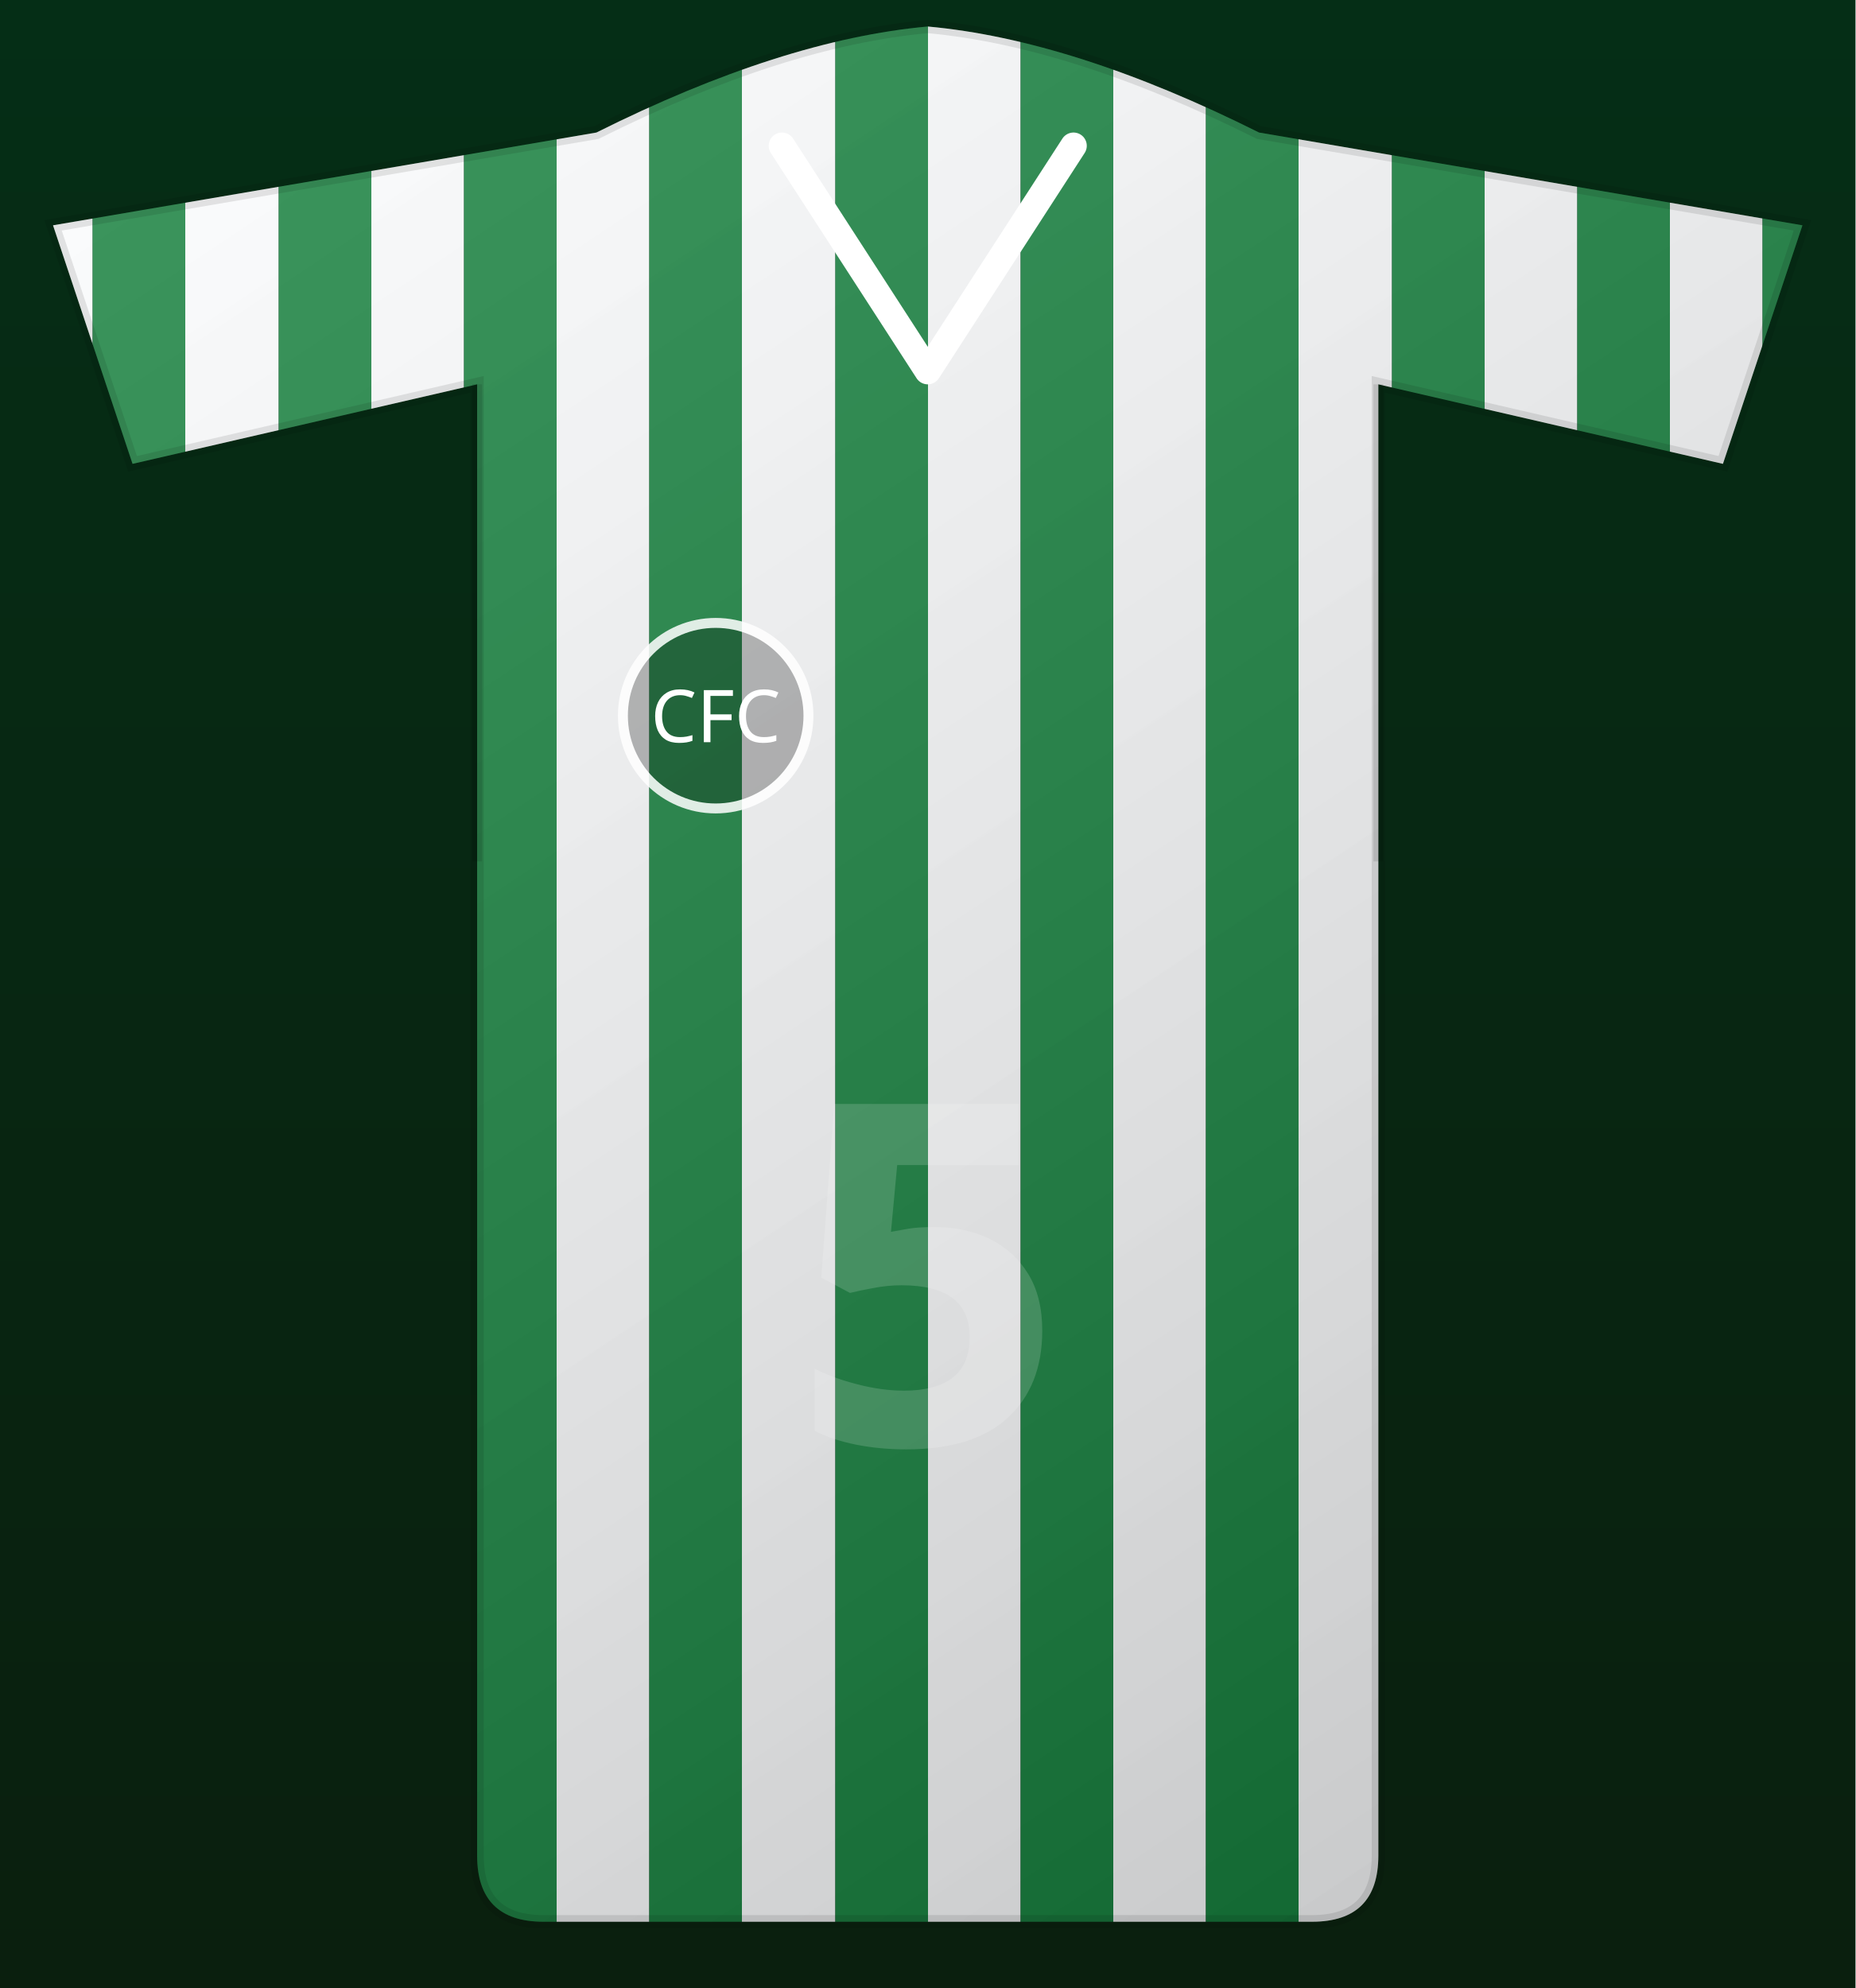
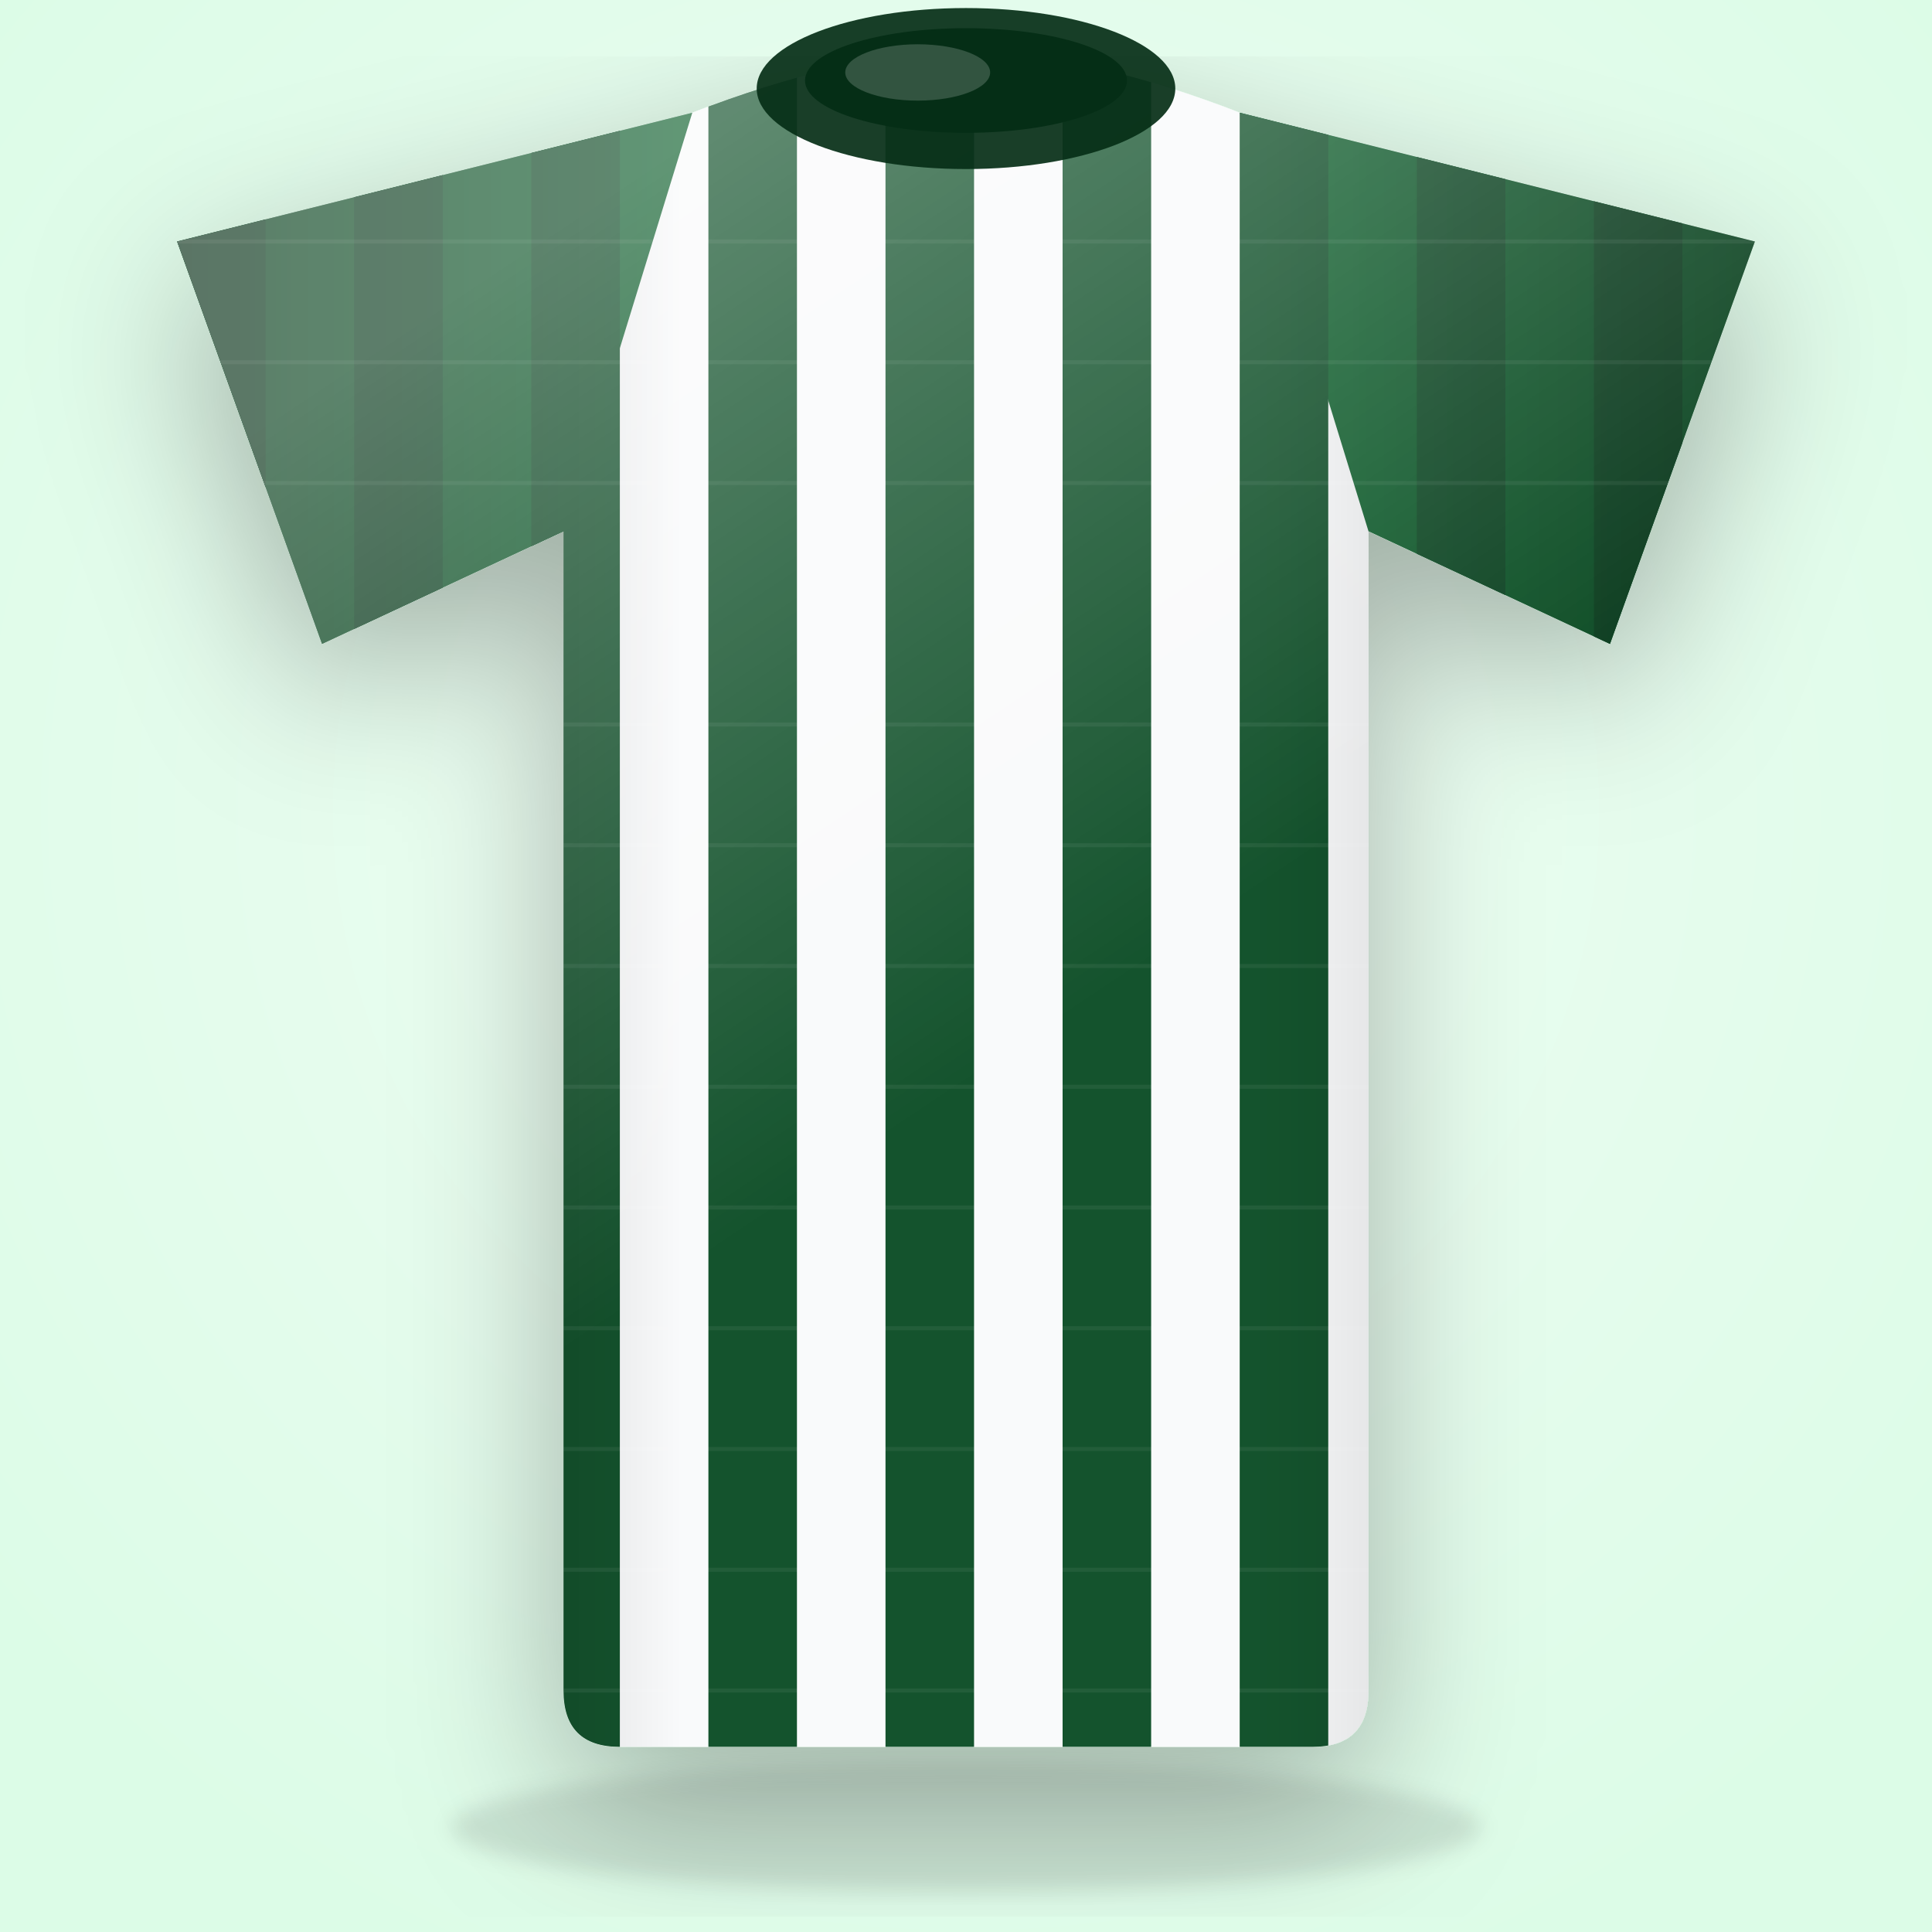
- <svg xmlns="http://www.w3.org/2000/svg" viewBox="0 0 280 300" width="280" height="300">
+ <svg xmlns="http://www.w3.org/2000/svg" viewBox="0 0 480 480" width="480" height="480">
  <defs>
-     <clipPath id="jccfc">
-       <path d="M20 70 L8 34 L90 20 Q118 6 140 4 Q162 6 190 20 L272 34 L260 70 L208 58 L208 280 Q208 290 198 290 L82 290 Q72 290 72 280 L72 58 Z" />
+     <radialGradient id="bgjrcrt" cx="50%" cy="42%" r="65%">
+       <stop offset="0%" stop-color="#f0fdf4" />
+       <stop offset="100%" stop-color="#dcfce7" />
+     </radialGradient>
+     <linearGradient id="jrshinecrt" x1="25%" y1="10%" x2="75%" y2="90%">
+       <stop offset="0%" stop-color="rgba(255,255,255,.32)" />
+       <stop offset="60%" stop-color="rgba(255,255,255,0)" />
+     </linearGradient>
+     <linearGradient id="jrsidecrt" x1="0%" y1="0%" x2="100%" y2="0%">
+       <stop offset="0%" stop-color="rgba(0,0,0,.38)" />
+       <stop offset="32%" stop-color="rgba(0,0,0,0)" />
+       <stop offset="68%" stop-color="rgba(0,0,0,0)" />
+       <stop offset="100%" stop-color="rgba(0,0,0,.32)" />
+     </linearGradient>
+     <clipPath id="jrclipcrt">
+       <path d="M80 160 L44 60 L172 28 Q208 14 240 12 Q272 14 308 28 L436 60 L400 160 L340 132 L340 420 Q340 434 326 434 L154 434 Q140 434 140 420 L140 132 Z" />
    </clipPath>
-     <linearGradient id="jgcfc" x1="0.2" y1="0" x2="0.8" y2="1">
-       <stop offset="0%" stop-color="rgba(255,255,255,0.16)" />
-       <stop offset="100%" stop-color="rgba(0,0,0,0.2)" />
-     </linearGradient>
-     <pattern id="cfcpat" x="0" y="0" width="28" height="300" patternUnits="userSpaceOnUse">
-       <rect width="14" height="300" fill="#f9fafb" />
-       <rect x="14" width="14" height="300" fill="#15803d" />
-     </pattern>
-     <linearGradient id="jbgcfc" x1="0" y1="0" x2="0" y2="1" gradientUnits="objectBoundingBox">
-       <stop offset="0%" stop-color="#052e16" />
-       <stop offset="100%" stop-color="#0a1f0e" />
-     </linearGradient>
+     <filter id="jrdropcrt">
+       <feDropShadow dx="0" dy="14" stdDeviation="20" flood-color="rgba(0,0,0,.3)" />
+     </filter>
+     <filter id="jrblurcrt">
+       <feGaussianBlur stdDeviation="2.5" />
+     </filter>
  </defs>
-   <rect width="280" height="300" fill="url(#jbgcfc)" />
-   <path d="M20 70 L8 34 L90 20 Q118 6 140 4 Q162 6 190 20 L272 34 L260 70 L208 58 L208 280 Q208 290 198 290 L82 290 Q72 290 72 280 L72 58 Z" fill="url(#cfcpat)" clip-path="url(#jccfc)" />
-   <path d="M20 70 L8 34 L90 20 Q118 6 140 4 Q162 6 190 20 L272 34 L260 70 L208 58 L208 280 Q208 290 198 290 L82 290 Q72 290 72 280 L72 58 Z" fill="url(#jgcfc)" />
-   <path d="M118 22 L140 56 L162 22" fill="none" stroke="white" stroke-width="4" stroke-linecap="round" stroke-linejoin="round" />
-   <line x1="72" y1="58" x2="72" y2="130" stroke="rgba(0,0,0,0.1)" stroke-width="1.5" />
-   <line x1="208" y1="58" x2="208" y2="130" stroke="rgba(0,0,0,0.1)" stroke-width="1.5" />
-   <circle cx="108" cy="108" r="14" fill="rgba(0,0,0,0.3)" stroke="white" stroke-width="1.5" opacity="0.85" />
-   <text x="108" y="112" text-anchor="middle" font-family="Impact,sans-serif" font-size="11" fill="white">CFC</text>
-   <text x="140" y="218" text-anchor="middle" font-family="Impact,sans-serif" font-size="72" fill="rgba(255,255,255,0.16)" font-weight="900">5</text>
-   <path d="M20 70 L8 34 L90 20 Q118 6 140 4 Q162 6 190 20 L272 34 L260 70 L208 58 L208 280 Q208 290 198 290 L82 290 Q72 290 72 280 L72 58 Z" fill="none" stroke="rgba(0,0,0,0.1)" stroke-width="2" />
+   <rect width="480" height="480" fill="url(#bgjrcrt)" />
+   <ellipse cx="240" cy="454" rx="128" ry="16" fill="rgba(0,0,0,.1)" filter="url(#jrblurcrt)" />
+   <path d="M80 160 L44 60 L172 28 Q208 14 240 12 Q272 14 308 28 L436 60 L400 160 L340 132 L340 420 Q340 434 326 434 L154 434 Q140 434 140 420 L140 132 Z" fill="#f9fafb" filter="url(#jrdropcrt)" />
+   <path d="M80 160 L44 60 L172 28 L140 132 Z" fill="#166534" />
+   <path d="M400 160 L436 60 L308 28 L340 132 Z" fill="#166534" />
+   <g clip-path="url(#jrclipcrt)">
+     <rect x="0" y="0" width="22" height="480" fill="#14532d" />
+     <rect x="44" y="0" width="22" height="480" fill="#14532d" />
+     <rect x="88" y="0" width="22" height="480" fill="#14532d" />
+     <rect x="132" y="0" width="22" height="480" fill="#14532d" />
+     <rect x="176" y="0" width="22" height="480" fill="#14532d" />
+     <rect x="220" y="0" width="22" height="480" fill="#14532d" />
+     <rect x="264" y="0" width="22" height="480" fill="#14532d" />
+     <rect x="308" y="0" width="22" height="480" fill="#14532d" />
+     <rect x="352" y="0" width="22" height="480" fill="#14532d" />
+     <rect x="396" y="0" width="22" height="480" fill="#14532d" />
+     <rect x="440" y="0" width="22" height="480" fill="#14532d" />
+   </g>
+   <path d="M80 160 L44 60 L172 28 Q208 14 240 12 Q272 14 308 28 L436 60 L400 160 L340 132 L340 420 Q340 434 326 434 L154 434 Q140 434 140 420 L140 132 Z" fill="url(#jrsidecrt)" />
+   <path d="M80 160 L44 60 L172 28 Q208 14 240 12 Q272 14 308 28 L436 60 L400 160 L340 132 L340 420 Q340 434 326 434 L154 434 Q140 434 140 420 L140 132 Z" fill="url(#jrshinecrt)" />
+   <ellipse cx="240" cy="22" rx="52" ry="20" fill="#052e16" opacity=".92" />
+   <ellipse cx="240" cy="20" rx="40" ry="13" fill="#052e16" />
+   <ellipse cx="228" cy="18" rx="18" ry="7" fill="rgba(255,255,255,.18)" />
+   <g clip-path="url(#jrclipcrt)" stroke="rgba(255,255,255,.06)" stroke-width="1">
+     <line x1="0" y1="60" x2="480" y2="60" />
+     <line x1="0" y1="90" x2="480" y2="90" />
+     <line x1="0" y1="120" x2="480" y2="120" />
+     <line x1="0" y1="180" x2="480" y2="180" />
+     <line x1="0" y1="210" x2="480" y2="210" />
+     <line x1="0" y1="240" x2="480" y2="240" />
+     <line x1="0" y1="270" x2="480" y2="270" />
+     <line x1="0" y1="300" x2="480" y2="300" />
+     <line x1="0" y1="330" x2="480" y2="330" />
+     <line x1="0" y1="360" x2="480" y2="360" />
+     <line x1="0" y1="390" x2="480" y2="390" />
+     <line x1="0" y1="420" x2="480" y2="420" />
+   </g>
</svg>
